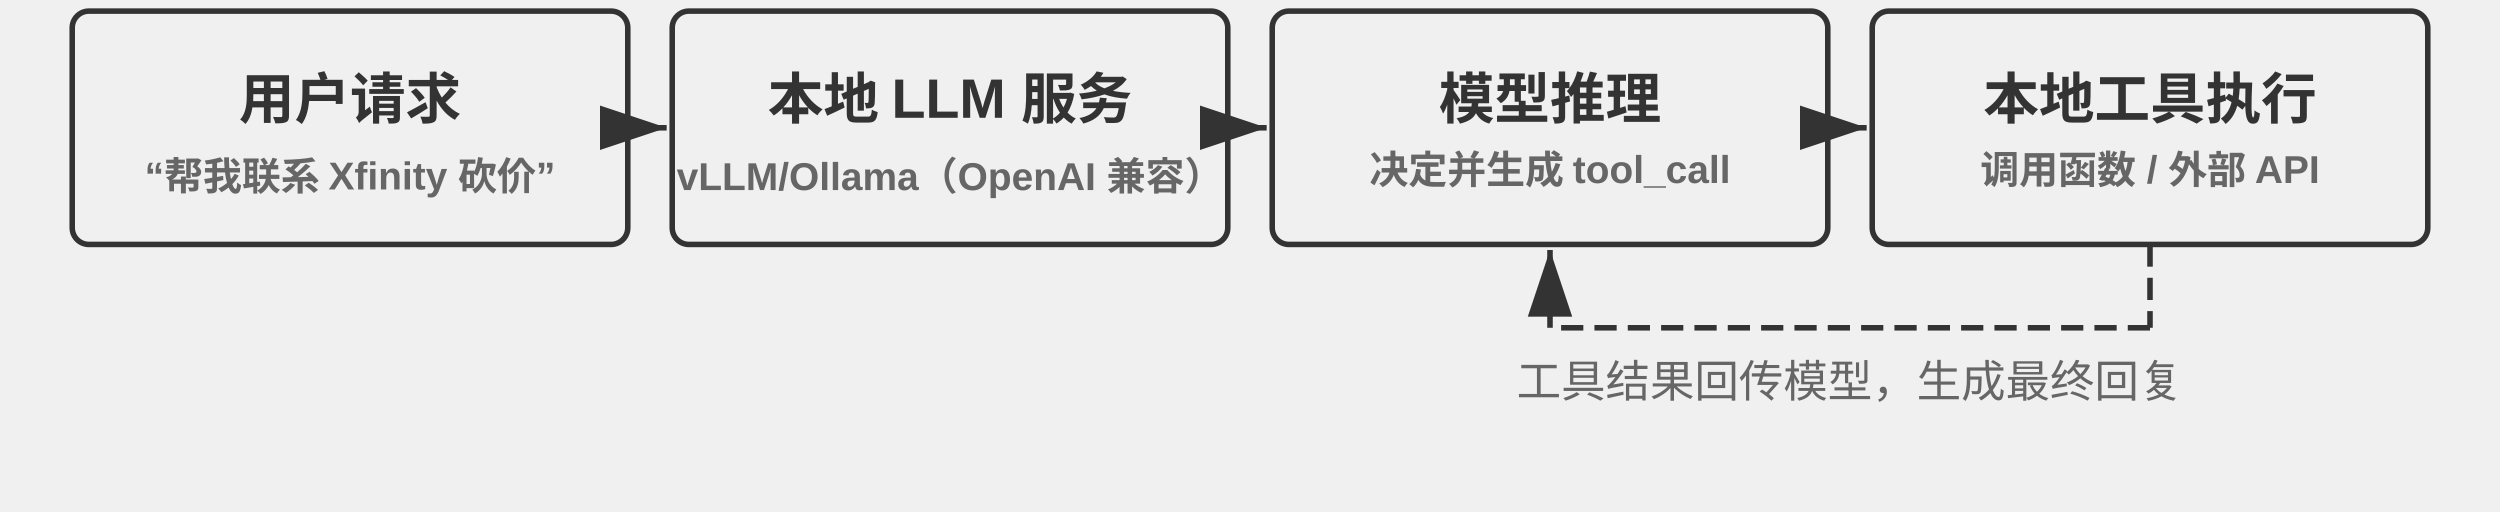
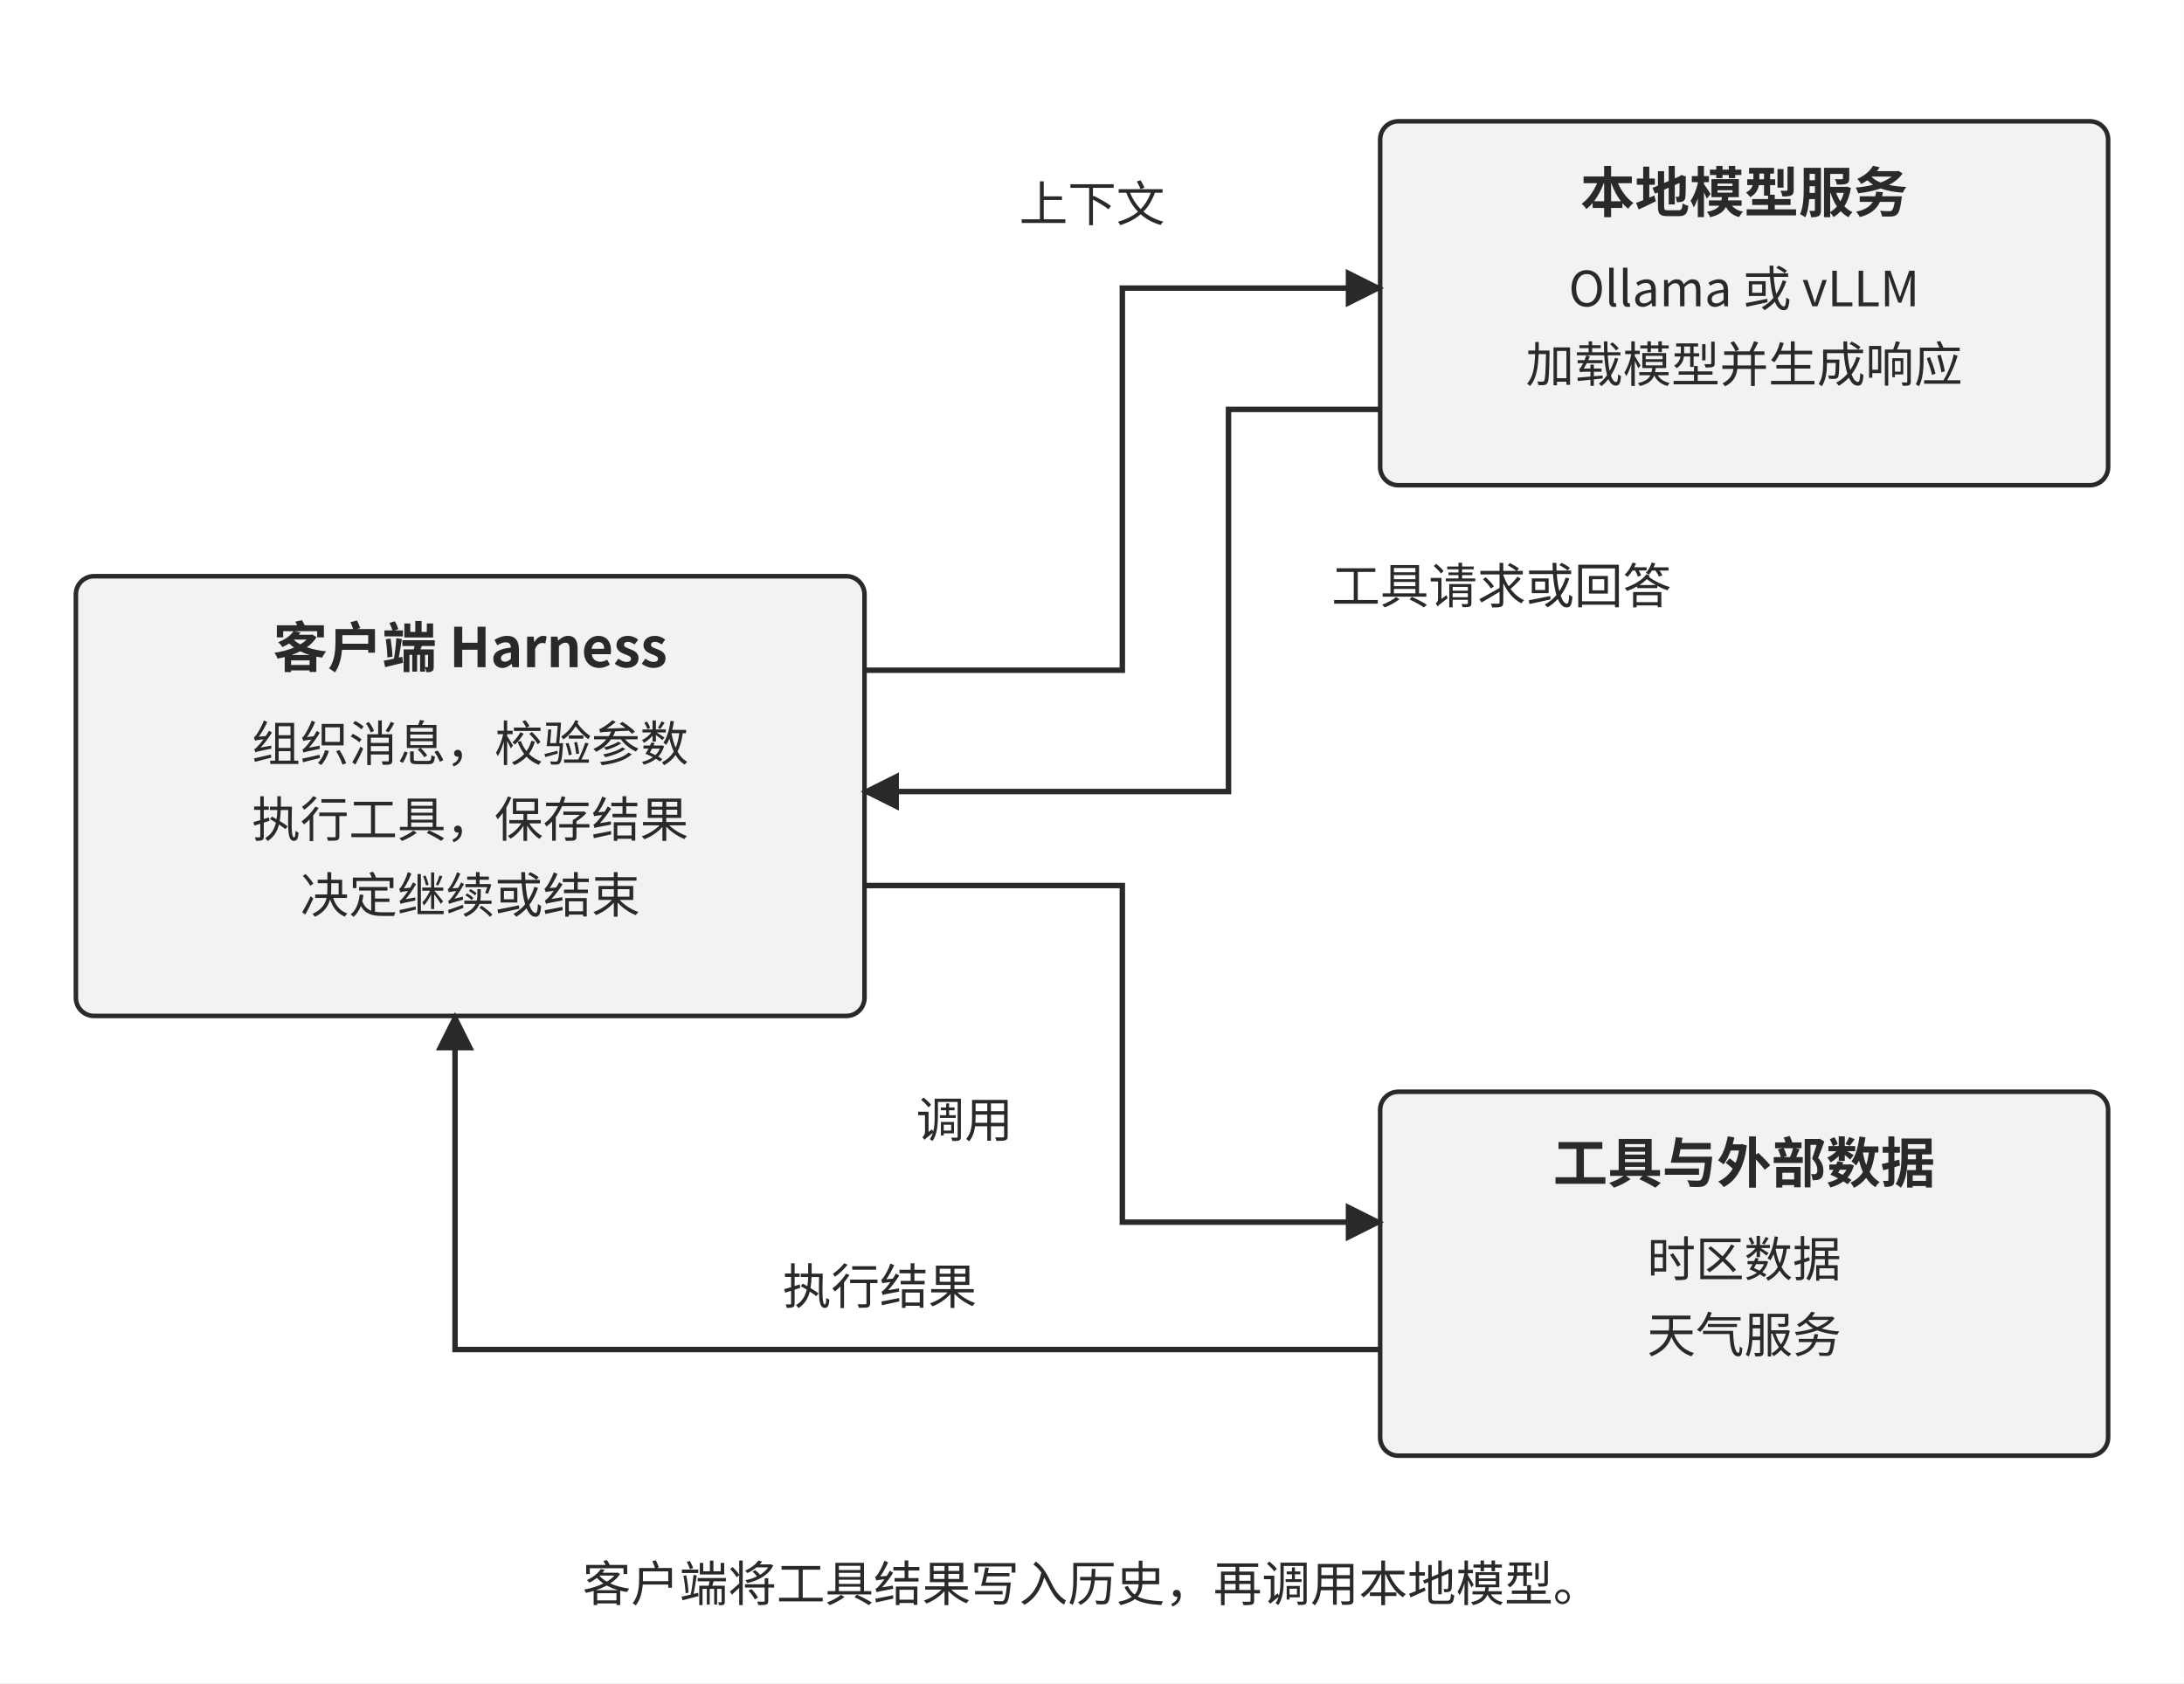
- <svg xmlns="http://www.w3.org/2000/svg" viewBox="0 40 900 184" width="900" height="184" style="background:#ffffff">
+ <svg xmlns="http://www.w3.org/2000/svg" width="150mm" height="115.62mm" viewBox="0 0 720 555" role="img" aria-labelledby="title desc">
  <defs>
-     <marker id="ah" markerWidth="12" markerHeight="8" refX="12" refY="4" orient="auto">
-       <polygon points="0 0, 12 4, 0 8" fill="#333333" />
-     </marker>
-     <marker id="ah-light" markerWidth="12" markerHeight="8" refX="12" refY="4" orient="auto">
-       <polygon points="0 0, 12 4, 0 8" fill="#999999" />
+     <marker id="arrow" viewBox="0 0 10 10" refX="9" refY="5" markerWidth="7" markerHeight="7" orient="auto-start-reverse">
+       <path d="M0 0 L10 5 L0 10 Z" fill="#292929" />
    </marker>
  </defs>
-   <rect x="26.0" y="44" width="200" height="84" rx="6" fill="#f0f0f0" stroke="#333333" stroke-width="2" />
-   <text x="126.0" y="74.0" font-family="Arial, 'Helvetica Neue', Helvetica, 'PingFang SC', 'Microsoft YaHei', sans-serif" font-size="20" fill="#333333" text-anchor="middle" dominant-baseline="central" font-weight="bold">用户请求</text>
-   <text x="126.0" y="100.0" font-family="Arial, 'Helvetica Neue', Helvetica, 'PingFang SC', 'Microsoft YaHei', sans-serif" font-size="14" fill="#666666" text-anchor="middle" dominant-baseline="central" font-weight="bold">“帮我联系 Xfinity 砍价”</text>
-   <rect x="242.0" y="44" width="200" height="84" rx="6" fill="#f0f0f0" stroke="#333333" stroke-width="2" />
-   <text x="342.0" y="74.0" font-family="Arial, 'Helvetica Neue', Helvetica, 'PingFang SC', 'Microsoft YaHei', sans-serif" font-size="20" fill="#333333" text-anchor="middle" dominant-baseline="central" font-weight="bold">本地 LLM 服务</text>
-   <text x="342.0" y="100.0" font-family="Arial, 'Helvetica Neue', Helvetica, 'PingFang SC', 'Microsoft YaHei', sans-serif" font-size="14" fill="#666666" text-anchor="middle" dominant-baseline="central" font-weight="bold">vLLM/Ollama（OpenAI 兼容）</text>
-   <line x1="228.0" y1="86.0" x2="240.0" y2="86.0" stroke="#333333" stroke-width="2" marker-end="url(#ah)" />
-   <rect x="458.0" y="44" width="200" height="84" rx="6" fill="#f0f0f0" stroke="#333333" stroke-width="2" />
-   <text x="558.0" y="74.0" font-family="Arial, 'Helvetica Neue', Helvetica, 'PingFang SC', 'Microsoft YaHei', sans-serif" font-size="20" fill="#333333" text-anchor="middle" dominant-baseline="central" font-weight="bold">模型推理</text>
-   <text x="558.0" y="100.0" font-family="Arial, 'Helvetica Neue', Helvetica, 'PingFang SC', 'Microsoft YaHei', sans-serif" font-size="14" fill="#666666" text-anchor="middle" dominant-baseline="central" font-weight="bold">决定并生成 tool_call</text>
-   <line x1="444.0" y1="86.0" x2="456.0" y2="86.0" stroke="#333333" stroke-width="2" marker-end="url(#ah)" />
-   <rect x="674.0" y="44" width="200" height="84" rx="6" fill="#f0f0f0" stroke="#333333" stroke-width="2" />
-   <text x="774.0" y="74.0" font-family="Arial, 'Helvetica Neue', Helvetica, 'PingFang SC', 'Microsoft YaHei', sans-serif" font-size="20" fill="#333333" text-anchor="middle" dominant-baseline="central" font-weight="bold">本地工具执行</text>
-   <text x="774.0" y="100.0" font-family="Arial, 'Helvetica Neue', Helvetica, 'PingFang SC', 'Microsoft YaHei', sans-serif" font-size="14" fill="#666666" text-anchor="middle" dominant-baseline="central" font-weight="bold">调用函数 / 外部 API</text>
-   <line x1="660.0" y1="86.0" x2="672.0" y2="86.0" stroke="#333333" stroke-width="2" marker-end="url(#ah)" />
-   <line x1="774.0" y1="128" x2="774.0" y2="158" stroke="#333333" stroke-width="2" stroke-dasharray="8,4" />
-   <line x1="774.0" y1="158" x2="558.0" y2="158" stroke="#333333" stroke-width="2" stroke-dasharray="8,4" />
-   <line x1="558.0" y1="158" x2="558.0" y2="130" stroke="#333333" stroke-width="2" stroke-dasharray="8,4" marker-end="url(#ah)" />
-   <text x="666.0" y="176" font-family="Arial, 'Helvetica Neue', Helvetica, 'PingFang SC', 'Microsoft YaHei', sans-serif" font-size="16" fill="#666666" text-anchor="middle" dominant-baseline="central" font-weight="normal">工具结果回传模型，生成最终回复</text>
+   <rect width="720" height="555" fill="#ffffff" />
+   <rect x="25" y="190" width="260" height="145" rx="6" fill="#f2f2f2" stroke="#292929" stroke-width="1.5" />
+   <text x="155.0" y="220" font-family="Noto Sans CJK SC,Source Han Sans CN,Microsoft YaHei,sans-serif" font-size="18" font-weight="700" text-anchor="middle" fill="#292929">客户端 Harness</text>
+   <text x="155.0" y="251" font-family="Noto Sans CJK SC,Source Han Sans CN,Microsoft YaHei,sans-serif" font-size="16" font-weight="400" text-anchor="middle" fill="#292929">组织消息，校验参数</text>
+   <text x="155.0" y="276" font-family="Noto Sans CJK SC,Source Han Sans CN,Microsoft YaHei,sans-serif" font-size="16" font-weight="400" text-anchor="middle" fill="#292929">执行工具，保存结果</text>
+   <text x="155.0" y="301" font-family="Noto Sans CJK SC,Source Han Sans CN,Microsoft YaHei,sans-serif" font-size="16" font-weight="400" text-anchor="middle" fill="#292929">决定继续或结束</text>
+   <rect x="455" y="40" width="240" height="120" rx="6" fill="#f2f2f2" stroke="#292929" stroke-width="1.5" />
+   <text x="575.0" y="70" font-family="Noto Sans CJK SC,Source Han Sans CN,Microsoft YaHei,sans-serif" font-size="18" font-weight="700" text-anchor="middle" fill="#292929">本地模型服务</text>
+   <text x="575.0" y="101" font-family="Noto Sans CJK SC,Source Han Sans CN,Microsoft YaHei,sans-serif" font-size="16" font-weight="400" text-anchor="middle" fill="#292929">Ollama 或 vLLM</text>
+   <text x="575.0" y="126" font-family="Noto Sans CJK SC,Source Han Sans CN,Microsoft YaHei,sans-serif" font-size="16" font-weight="400" text-anchor="middle" fill="#292929">加载模型并生成响应</text>
+   <rect x="455" y="360" width="240" height="120" rx="6" fill="#f2f2f2" stroke="#292929" stroke-width="1.5" />
+   <text x="575.0" y="390" font-family="Noto Sans CJK SC,Source Han Sans CN,Microsoft YaHei,sans-serif" font-size="18" font-weight="700" text-anchor="middle" fill="#292929">工具与外部数据</text>
+   <text x="575.0" y="421" font-family="Noto Sans CJK SC,Source Han Sans CN,Microsoft YaHei,sans-serif" font-size="16" font-weight="400" text-anchor="middle" fill="#292929">时区数据</text>
+   <text x="575.0" y="446" font-family="Noto Sans CJK SC,Source Han Sans CN,Microsoft YaHei,sans-serif" font-size="16" font-weight="400" text-anchor="middle" fill="#292929">天气服务</text>
+   <path d="M 285 221 L 370 221 L 370 95 L 455 95" fill="none" stroke="#292929" stroke-width="1.8" marker-end="url(#arrow)" />
+   <text x="360" y="73" font-family="Noto Sans CJK SC,Source Han Sans CN,Microsoft YaHei,sans-serif" font-size="16" font-weight="400" text-anchor="middle" fill="#292929">上下文</text>
+   <path d="M 455 135 L 405 135 L 405 261 L 285 261" fill="none" stroke="#292929" stroke-width="1.8" marker-end="url(#arrow)" />
+   <text x="495" y="199" font-family="Noto Sans CJK SC,Source Han Sans CN,Microsoft YaHei,sans-serif" font-size="16" font-weight="400" text-anchor="middle" fill="#292929">工具请求或回答</text>
+   <path d="M 285 292 L 370 292 L 370 403 L 455 403" fill="none" stroke="#292929" stroke-width="1.8" marker-end="url(#arrow)" />
+   <text x="318" y="375" font-family="Noto Sans CJK SC,Source Han Sans CN,Microsoft YaHei,sans-serif" font-size="16" font-weight="400" text-anchor="middle" fill="#292929">调用</text>
+   <path d="M 455 445 L 150 445 L 150 335" fill="none" stroke="#292929" stroke-width="1.8" marker-end="url(#arrow)" />
+   <text x="290" y="430" font-family="Noto Sans CJK SC,Source Han Sans CN,Microsoft YaHei,sans-serif" font-size="16" font-weight="400" text-anchor="middle" fill="#292929">执行结果</text>
+   <text x="360" y="528" font-family="Noto Sans CJK SC,Source Han Sans CN,Microsoft YaHei,sans-serif" font-size="16" font-weight="400" text-anchor="middle" fill="#292929">客户端将工具结果写入历史，再调用本地模型。</text>
</svg>
